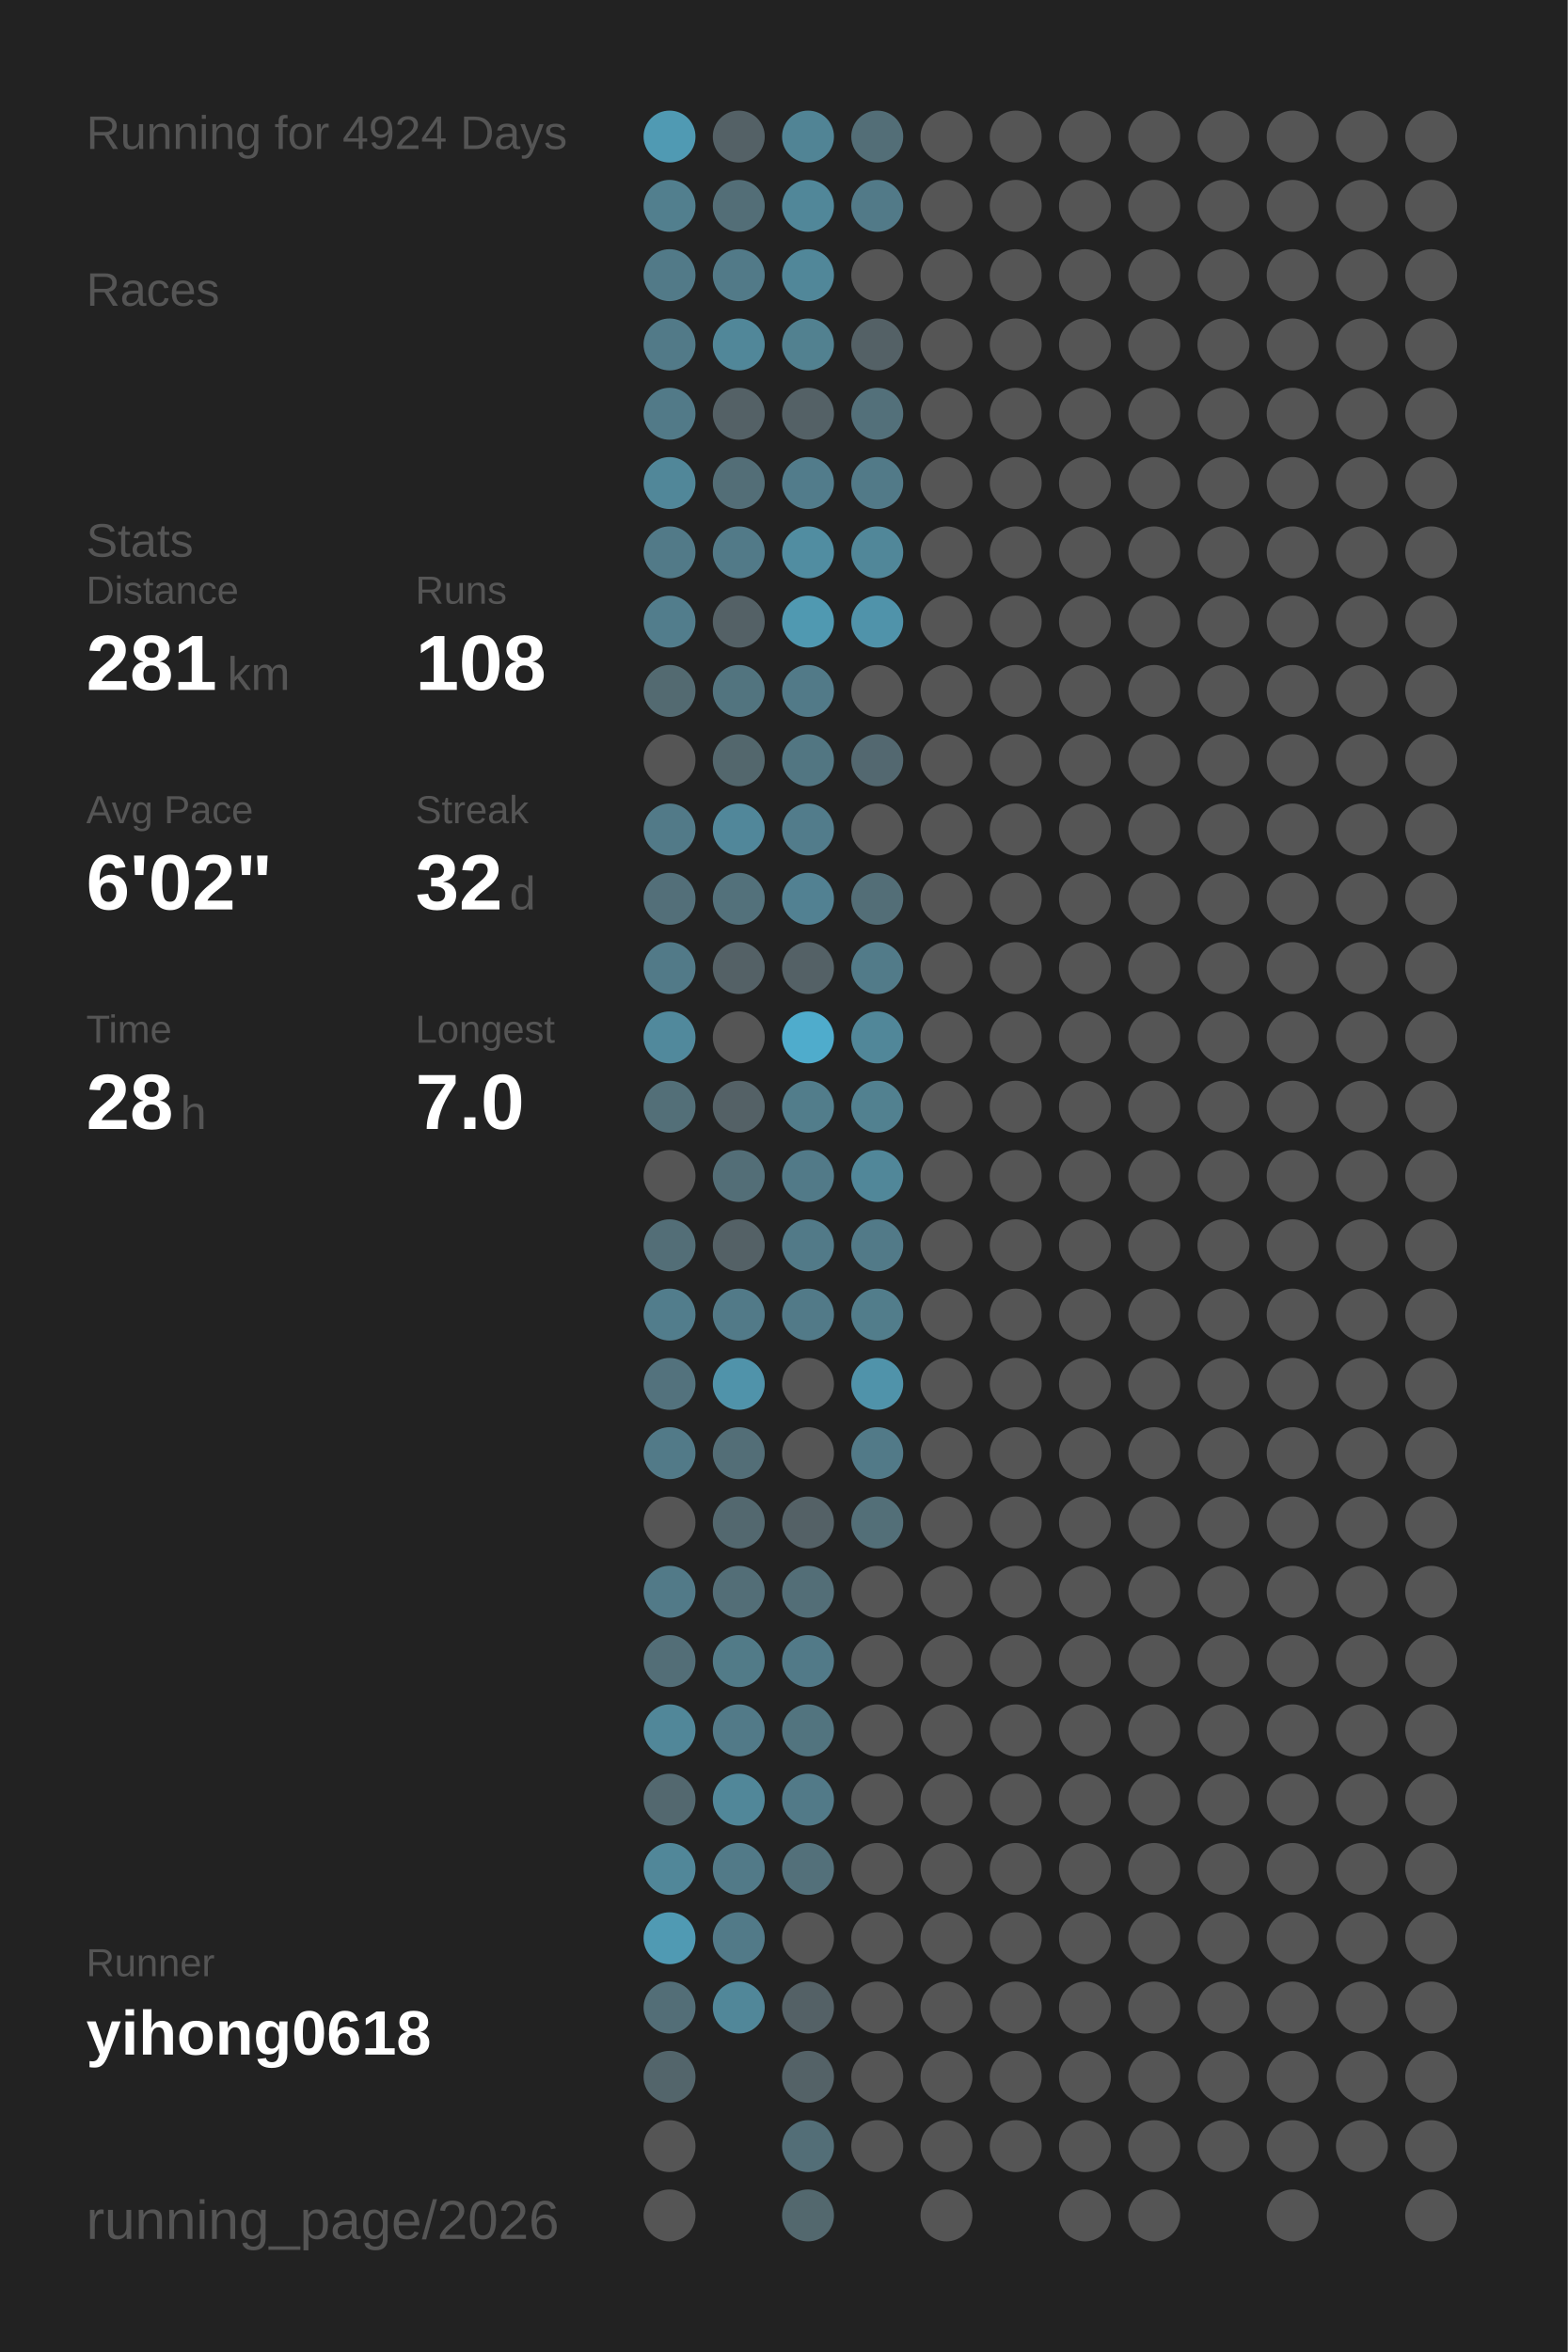
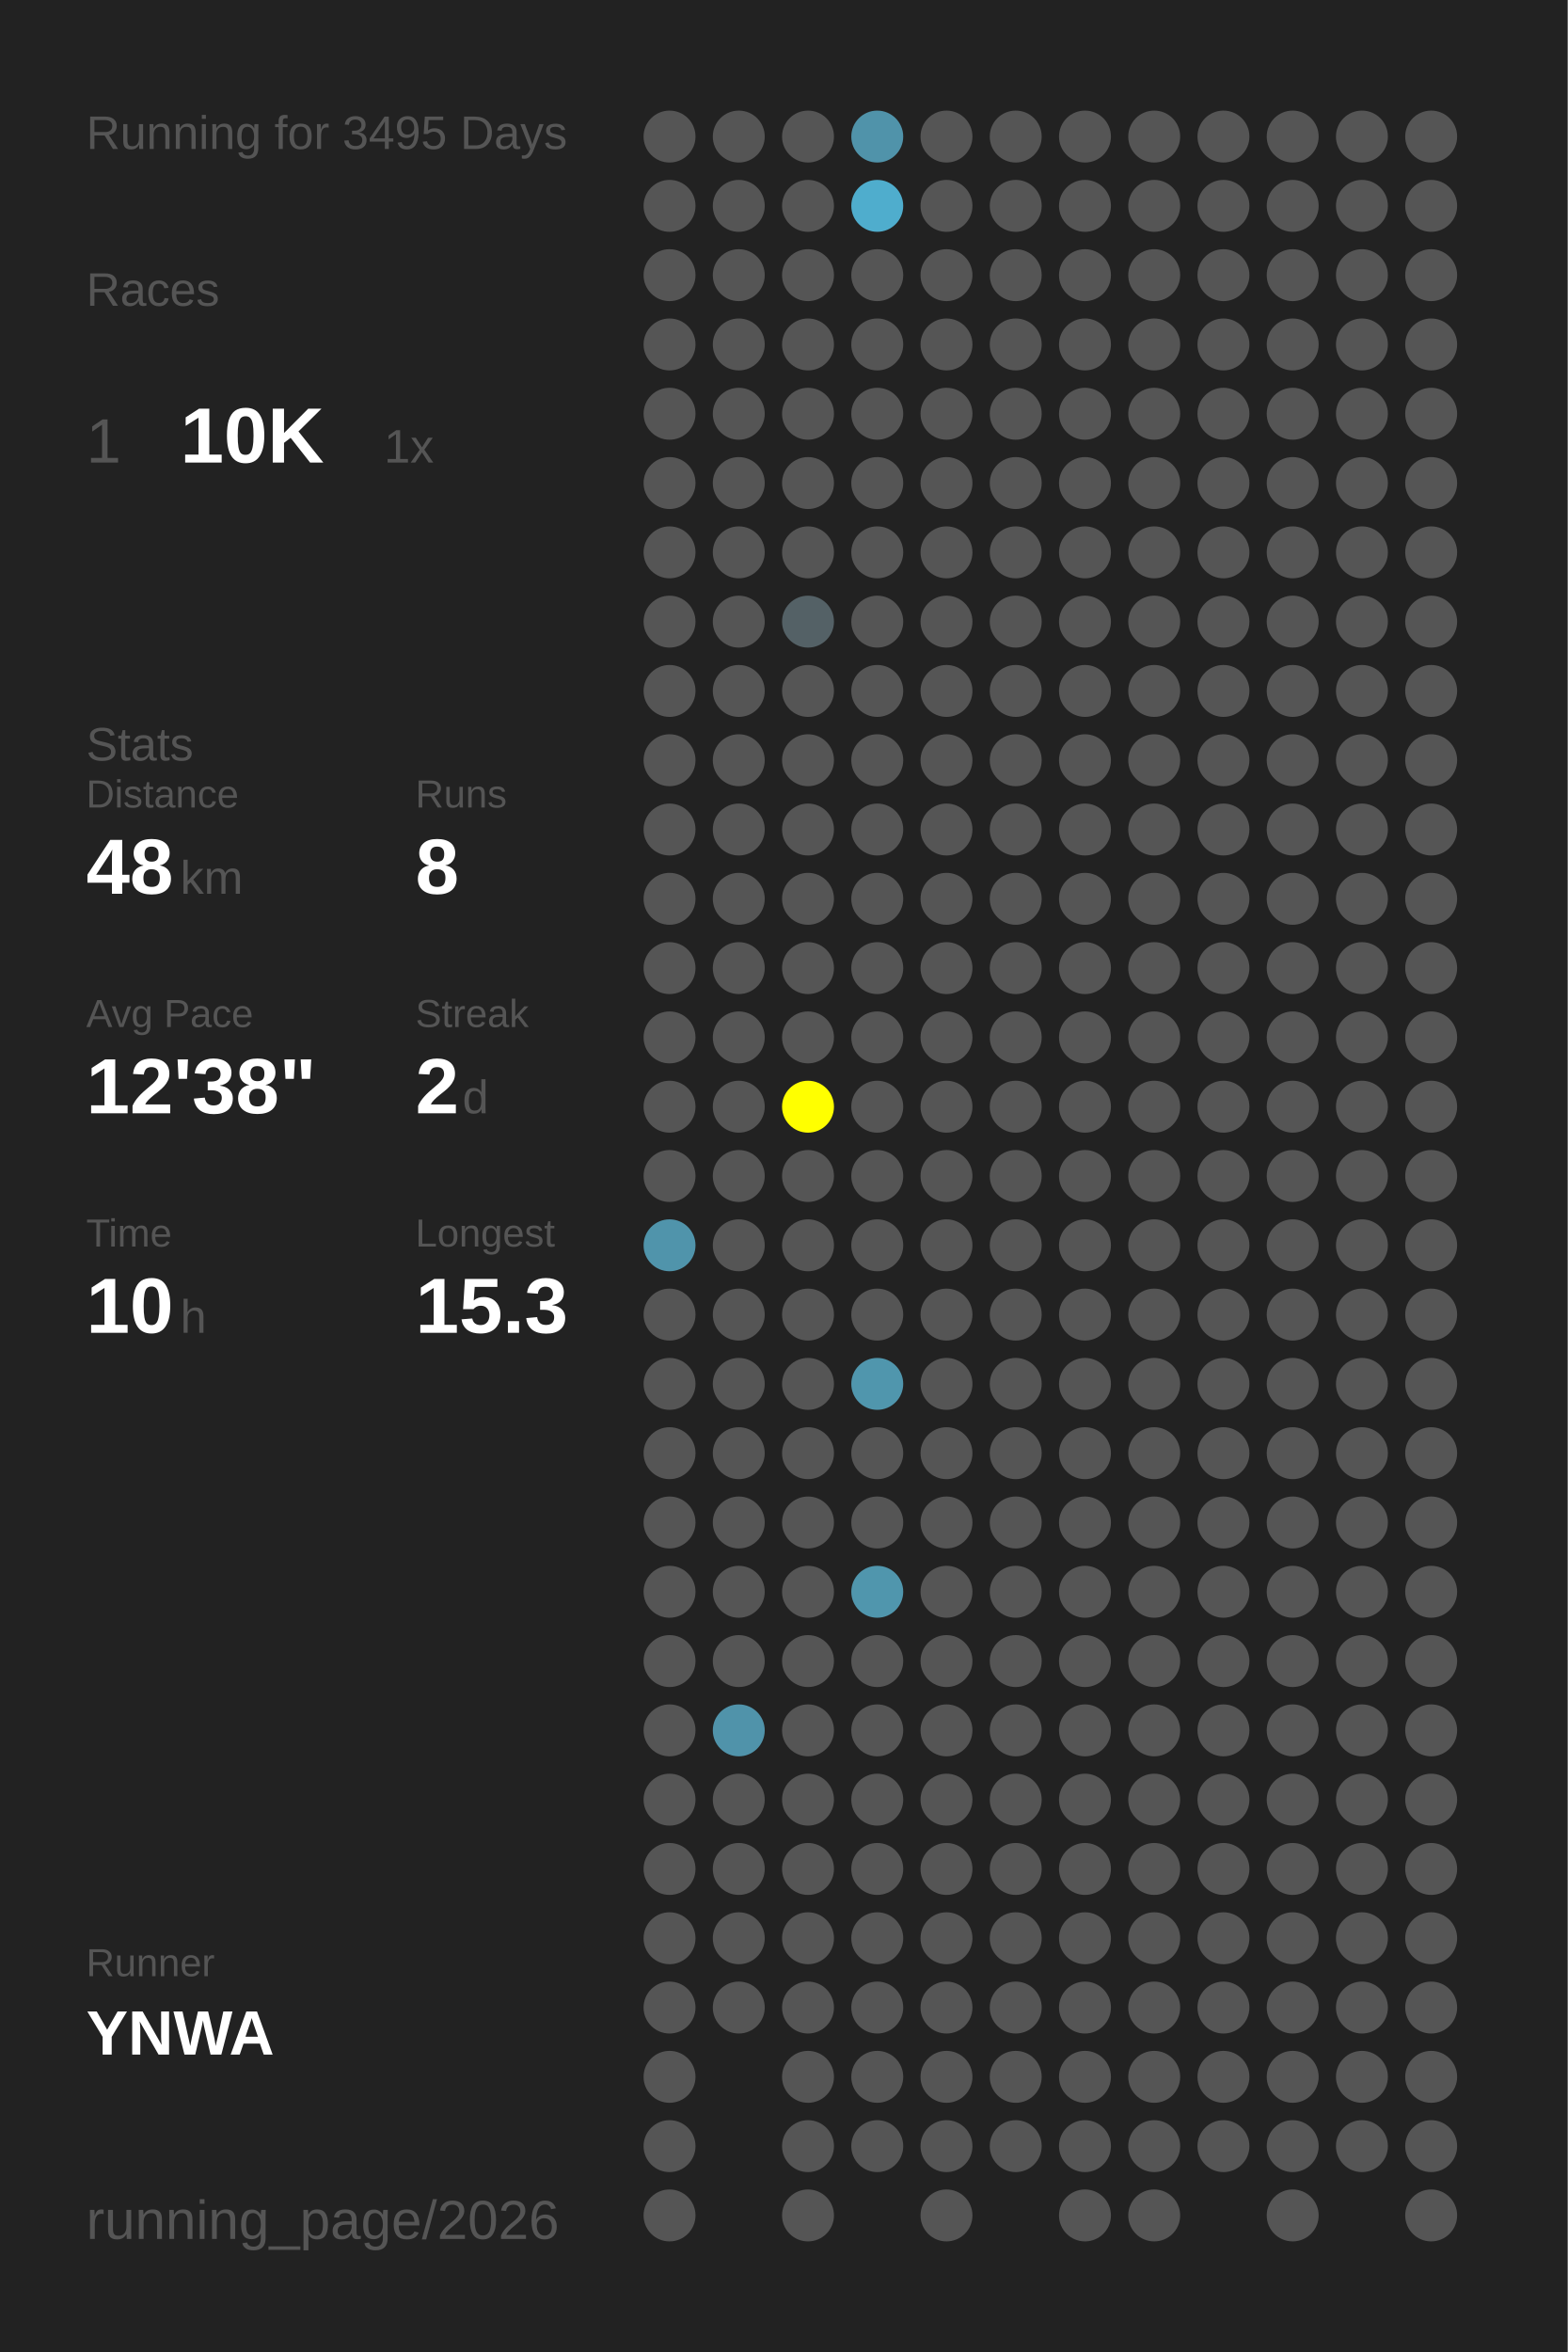
<svg xmlns="http://www.w3.org/2000/svg" baseProfile="full" height="300mm" version="1.1" viewBox="0,0,200,300" width="200mm">
  <defs />
  <rect fill="#222222" height="300" width="200" x="0" y="0" />
-   <text fill="#555555" style="font-size:6px; font-family:Arial;" x="11" y="19">Running for 4924 Days</text>
+   <text fill="#555555" style="font-size:6px; font-family:Arial;" x="11" y="19">Running for 3495 Days</text>
  <text fill="#555555" style="font-size:6px; font-family:Arial;" x="11" y="39">Races</text>
-   <text fill="#555555" style="font-size:6px; font-family:Arial;" x="11" y="71">Stats</text>
-   <text fill="#555555" style="font-size:5px; font-family:Arial;" x="11" y="77">Distance</text>
-   <text fill="#FFFFFF" style="font-size:10px; font-family:Arial; font-weight:bold;" x="11" y="88">281</text>
-   <text fill="#555555" style="font-size:6px; font-family:Arial;" x="29" y="88">km</text>
-   <text fill="#555555" style="font-size:5px; font-family:Arial;" x="53" y="77">Runs</text>
-   <text fill="#FFFFFF" style="font-size:10px; font-family:Arial; font-weight:bold;" x="53" y="88">108</text>
-   <text fill="#555555" style="font-size:5px; font-family:Arial;" x="11" y="105">Avg Pace</text>
-   <text fill="#FFFFFF" style="font-size:10px; font-family:Arial; font-weight:bold;" x="11" y="116">6'02"</text>
-   <text fill="#555555" style="font-size:5px; font-family:Arial;" x="53" y="105">Streak</text>
-   <text fill="#FFFFFF" style="font-size:10px; font-family:Arial; font-weight:bold;" x="53" y="116">32</text>
-   <text fill="#555555" style="font-size:6px; font-family:Arial;" x="65" y="116">d</text>
-   <text fill="#555555" style="font-size:5px; font-family:Arial;" x="11" y="133">Time</text>
-   <text fill="#FFFFFF" style="font-size:10px; font-family:Arial; font-weight:bold;" x="11" y="144">28</text>
-   <text fill="#555555" style="font-size:6px; font-family:Arial;" x="23" y="144">h</text>
-   <text fill="#555555" style="font-size:5px; font-family:Arial;" x="53" y="133">Longest</text>
-   <text fill="#FFFFFF" style="font-size:10px; font-family:Arial; font-weight:bold;" x="53" y="144">7.0</text>
+   <text fill="#555555" style="font-size:8px; font-family:Arial;" x="11" y="59">1</text>
+   <text fill="#FFFFFF" style="font-size:10px; font-family:Arial; font-weight:bold;" x="23" y="59">10K</text>
+   <text fill="#555555" style="font-size:6px; font-family:Arial;" x="49" y="59">1x</text>
+   <text fill="#555555" style="font-size:6px; font-family:Arial;" x="11" y="97">Stats</text>
+   <text fill="#555555" style="font-size:5px; font-family:Arial;" x="11" y="103">Distance</text>
+   <text fill="#FFFFFF" style="font-size:10px; font-family:Arial; font-weight:bold;" x="11" y="114">48</text>
+   <text fill="#555555" style="font-size:6px; font-family:Arial;" x="23" y="114">km</text>
+   <text fill="#555555" style="font-size:5px; font-family:Arial;" x="53" y="103">Runs</text>
+   <text fill="#FFFFFF" style="font-size:10px; font-family:Arial; font-weight:bold;" x="53" y="114">8</text>
+   <text fill="#555555" style="font-size:5px; font-family:Arial;" x="11" y="131">Avg Pace</text>
+   <text fill="#FFFFFF" style="font-size:10px; font-family:Arial; font-weight:bold;" x="11" y="142">12'38"</text>
+   <text fill="#555555" style="font-size:5px; font-family:Arial;" x="53" y="131">Streak</text>
+   <text fill="#FFFFFF" style="font-size:10px; font-family:Arial; font-weight:bold;" x="53" y="142">2</text>
+   <text fill="#555555" style="font-size:6px; font-family:Arial;" x="59" y="142">d</text>
+   <text fill="#555555" style="font-size:5px; font-family:Arial;" x="11" y="159">Time</text>
+   <text fill="#FFFFFF" style="font-size:10px; font-family:Arial; font-weight:bold;" x="11" y="170">10</text>
+   <text fill="#555555" style="font-size:6px; font-family:Arial;" x="23" y="170">h</text>
+   <text fill="#555555" style="font-size:5px; font-family:Arial;" x="53" y="159">Longest</text>
+   <text fill="#FFFFFF" style="font-size:10px; font-family:Arial; font-weight:bold;" x="53" y="170">15.3</text>
  <text fill="#555555" style="font-size:5px; font-family:Arial;" x="11" y="252.065">Runner</text>
-   <text fill="#FFFFFF" style="font-size:8px; font-family:Arial; font-weight:bold;" x="11" y="262.065">yihong0618</text>
+   <text fill="#FFFFFF" style="font-size:8px; font-family:Arial; font-weight:bold;" x="11" y="262.065">YNWA</text>
  <text fill="#555555" style="font-size:7px; font-family:Arial;" x="11" y="285.581">running_page/2026</text>
-   <circle cx="85.417" cy="17.419" fill="#509ab3" r="3.312" />
-   <circle cx="85.417" cy="26.258" fill="#527f8e" r="3.312" />
-   <circle cx="85.417" cy="35.097" fill="#527a88" r="3.312" />
-   <circle cx="85.417" cy="43.935" fill="#527a88" r="3.312" />
-   <circle cx="85.417" cy="52.774" fill="#527a88" r="3.312" />
-   <circle cx="85.417" cy="61.613" fill="#518799" r="3.312" />
-   <circle cx="85.417" cy="70.452" fill="#527a88" r="3.312" />
-   <circle cx="85.417" cy="79.29" fill="#527d8c" r="3.312" />
-   <circle cx="85.417" cy="88.129" fill="#536a71" r="3.312" />
+   <circle cx="85.417" cy="17.419" fill="#555555" r="3.312" />
+   <circle cx="85.417" cy="26.258" fill="#555555" r="3.312" />
+   <circle cx="85.417" cy="35.097" fill="#555555" r="3.312" />
+   <circle cx="85.417" cy="43.935" fill="#555555" r="3.312" />
+   <circle cx="85.417" cy="52.774" fill="#555555" r="3.312" />
+   <circle cx="85.417" cy="61.613" fill="#555555" r="3.312" />
+   <circle cx="85.417" cy="70.452" fill="#555555" r="3.312" />
+   <circle cx="85.417" cy="79.29" fill="#555555" r="3.312" />
+   <circle cx="85.417" cy="88.129" fill="#555555" r="3.312" />
  <circle cx="85.417" cy="96.968" fill="#555555" r="3.312" />
-   <circle cx="85.417" cy="105.806" fill="#527a88" r="3.312" />
-   <circle cx="85.417" cy="114.645" fill="#536f79" r="3.312" />
-   <circle cx="85.417" cy="123.484" fill="#527a88" r="3.312" />
-   <circle cx="85.417" cy="132.323" fill="#51899c" r="3.312" />
-   <circle cx="85.417" cy="141.161" fill="#536f78" r="3.312" />
+   <circle cx="85.417" cy="105.806" fill="#555555" r="3.312" />
+   <circle cx="85.417" cy="114.645" fill="#555555" r="3.312" />
+   <circle cx="85.417" cy="123.484" fill="#555555" r="3.312" />
+   <circle cx="85.417" cy="132.323" fill="#555555" r="3.312" />
+   <circle cx="85.417" cy="141.161" fill="#555555" r="3.312" />
  <circle cx="85.417" cy="150" fill="#555555" r="3.312" />
-   <circle cx="85.417" cy="158.839" fill="#536e77" r="3.312" />
-   <circle cx="85.417" cy="167.677" fill="#527d8c" r="3.312" />
-   <circle cx="85.417" cy="176.516" fill="#53727d" r="3.312" />
-   <circle cx="85.417" cy="185.355" fill="#527a88" r="3.312" />
+   <circle cx="85.417" cy="158.839" fill="#5094ab" r="3.312" />
+   <circle cx="85.417" cy="167.677" fill="#555555" r="3.312" />
+   <circle cx="85.417" cy="176.516" fill="#555555" r="3.312" />
+   <circle cx="85.417" cy="185.355" fill="#555555" r="3.312" />
  <circle cx="85.417" cy="194.194" fill="#555555" r="3.312" />
-   <circle cx="85.417" cy="203.032" fill="#527a88" r="3.312" />
-   <circle cx="85.417" cy="211.871" fill="#536e77" r="3.312" />
-   <circle cx="85.417" cy="220.71" fill="#518799" r="3.312" />
-   <circle cx="85.417" cy="229.548" fill="#53686f" r="3.312" />
-   <circle cx="85.417" cy="238.387" fill="#518799" r="3.312" />
-   <circle cx="85.417" cy="247.226" fill="#509ab3" r="3.312" />
-   <circle cx="85.417" cy="256.065" fill="#536e77" r="3.312" />
-   <circle cx="85.417" cy="264.903" fill="#53656b" r="3.312" />
+   <circle cx="85.417" cy="203.032" fill="#555555" r="3.312" />
+   <circle cx="85.417" cy="211.871" fill="#555555" r="3.312" />
+   <circle cx="85.417" cy="220.71" fill="#555555" r="3.312" />
+   <circle cx="85.417" cy="229.548" fill="#555555" r="3.312" />
+   <circle cx="85.417" cy="238.387" fill="#555555" r="3.312" />
+   <circle cx="85.417" cy="247.226" fill="#555555" r="3.312" />
+   <circle cx="85.417" cy="256.065" fill="#555555" r="3.312" />
+   <circle cx="85.417" cy="264.903" fill="#555555" r="3.312" />
  <circle cx="85.417" cy="273.742" fill="#555555" r="3.312" />
  <circle cx="85.417" cy="282.581" fill="#555555" r="3.312" />
-   <circle cx="94.25" cy="17.419" fill="#546166" r="3.312" />
-   <circle cx="94.25" cy="26.258" fill="#536e77" r="3.312" />
-   <circle cx="94.25" cy="35.097" fill="#527a88" r="3.312" />
-   <circle cx="94.25" cy="43.935" fill="#518799" r="3.312" />
-   <circle cx="94.25" cy="52.774" fill="#546166" r="3.312" />
-   <circle cx="94.25" cy="61.613" fill="#536e77" r="3.312" />
-   <circle cx="94.25" cy="70.452" fill="#527a88" r="3.312" />
-   <circle cx="94.25" cy="79.29" fill="#546166" r="3.312" />
-   <circle cx="94.25" cy="88.129" fill="#52747f" r="3.312" />
-   <circle cx="94.25" cy="96.968" fill="#53676d" r="3.312" />
-   <circle cx="94.25" cy="105.806" fill="#51879a" r="3.312" />
-   <circle cx="94.25" cy="114.645" fill="#53717b" r="3.312" />
-   <circle cx="94.25" cy="123.484" fill="#546166" r="3.312" />
+   <circle cx="94.25" cy="17.419" fill="#555555" r="3.312" />
+   <circle cx="94.25" cy="26.258" fill="#555555" r="3.312" />
+   <circle cx="94.25" cy="35.097" fill="#555555" r="3.312" />
+   <circle cx="94.25" cy="43.935" fill="#555555" r="3.312" />
+   <circle cx="94.25" cy="52.774" fill="#555555" r="3.312" />
+   <circle cx="94.25" cy="61.613" fill="#555555" r="3.312" />
+   <circle cx="94.25" cy="70.452" fill="#555555" r="3.312" />
+   <circle cx="94.25" cy="79.29" fill="#555555" r="3.312" />
+   <circle cx="94.25" cy="88.129" fill="#555555" r="3.312" />
+   <circle cx="94.25" cy="96.968" fill="#555555" r="3.312" />
+   <circle cx="94.25" cy="105.806" fill="#555555" r="3.312" />
+   <circle cx="94.25" cy="114.645" fill="#555555" r="3.312" />
+   <circle cx="94.25" cy="123.484" fill="#555555" r="3.312" />
  <circle cx="94.25" cy="132.323" fill="#555555" r="3.312" />
-   <circle cx="94.25" cy="141.161" fill="#546166" r="3.312" />
-   <circle cx="94.25" cy="150" fill="#536e77" r="3.312" />
-   <circle cx="94.25" cy="158.839" fill="#546166" r="3.312" />
-   <circle cx="94.25" cy="167.677" fill="#527a88" r="3.312" />
-   <circle cx="94.25" cy="176.516" fill="#5093aa" r="3.312" />
-   <circle cx="94.25" cy="185.355" fill="#536e77" r="3.312" />
-   <circle cx="94.25" cy="194.194" fill="#53686f" r="3.312" />
-   <circle cx="94.25" cy="203.032" fill="#536e77" r="3.312" />
-   <circle cx="94.25" cy="211.871" fill="#527b88" r="3.312" />
-   <circle cx="94.25" cy="220.71" fill="#527a88" r="3.312" />
-   <circle cx="94.25" cy="229.548" fill="#518799" r="3.312" />
-   <circle cx="94.25" cy="238.387" fill="#527a88" r="3.312" />
-   <circle cx="94.25" cy="247.226" fill="#527a88" r="3.312" />
-   <circle cx="94.25" cy="256.065" fill="#518799" r="3.312" />
-   <circle cx="103.083" cy="17.419" fill="#518495" r="3.312" />
-   <circle cx="103.083" cy="26.258" fill="#518799" r="3.312" />
-   <circle cx="103.083" cy="35.097" fill="#518799" r="3.312" />
-   <circle cx="103.083" cy="43.935" fill="#528190" r="3.312" />
-   <circle cx="103.083" cy="52.774" fill="#546166" r="3.312" />
-   <circle cx="103.083" cy="61.613" fill="#527c8b" r="3.312" />
-   <circle cx="103.083" cy="70.452" fill="#518da1" r="3.312" />
-   <circle cx="103.083" cy="79.29" fill="#5099b1" r="3.312" />
-   <circle cx="103.083" cy="88.129" fill="#527a88" r="3.312" />
-   <circle cx="103.083" cy="96.968" fill="#527682" r="3.312" />
-   <circle cx="103.083" cy="105.806" fill="#527c8b" r="3.312" />
-   <circle cx="103.083" cy="114.645" fill="#528192" r="3.312" />
-   <circle cx="103.083" cy="123.484" fill="#546166" r="3.312" />
-   <circle cx="103.083" cy="132.323" fill="#4faccc" r="3.312" />
-   <circle cx="103.083" cy="141.161" fill="#527d8b" r="3.312" />
-   <circle cx="103.083" cy="150" fill="#527a88" r="3.312" />
-   <circle cx="103.083" cy="158.839" fill="#527a88" r="3.312" />
-   <circle cx="103.083" cy="167.677" fill="#527a88" r="3.312" />
+   <circle cx="94.25" cy="141.161" fill="#555555" r="3.312" />
+   <circle cx="94.25" cy="150" fill="#555555" r="3.312" />
+   <circle cx="94.25" cy="158.839" fill="#555555" r="3.312" />
+   <circle cx="94.25" cy="167.677" fill="#555555" r="3.312" />
+   <circle cx="94.25" cy="176.516" fill="#555555" r="3.312" />
+   <circle cx="94.25" cy="185.355" fill="#555555" r="3.312" />
+   <circle cx="94.25" cy="194.194" fill="#555555" r="3.312" />
+   <circle cx="94.25" cy="203.032" fill="#555555" r="3.312" />
+   <circle cx="94.25" cy="211.871" fill="#555555" r="3.312" />
+   <circle cx="94.25" cy="220.71" fill="#5093aa" r="3.312" />
+   <circle cx="94.25" cy="229.548" fill="#555555" r="3.312" />
+   <circle cx="94.25" cy="238.387" fill="#555555" r="3.312" />
+   <circle cx="94.25" cy="247.226" fill="#555555" r="3.312" />
+   <circle cx="94.25" cy="256.065" fill="#555555" r="3.312" />
+   <circle cx="103.083" cy="17.419" fill="#555555" r="3.312" />
+   <circle cx="103.083" cy="26.258" fill="#555555" r="3.312" />
+   <circle cx="103.083" cy="35.097" fill="#555555" r="3.312" />
+   <circle cx="103.083" cy="43.935" fill="#555555" r="3.312" />
+   <circle cx="103.083" cy="52.774" fill="#555555" r="3.312" />
+   <circle cx="103.083" cy="61.613" fill="#555555" r="3.312" />
+   <circle cx="103.083" cy="70.452" fill="#555555" r="3.312" />
+   <circle cx="103.083" cy="79.29" fill="#546166" r="3.312" />
+   <circle cx="103.083" cy="88.129" fill="#555555" r="3.312" />
+   <circle cx="103.083" cy="96.968" fill="#555555" r="3.312" />
+   <circle cx="103.083" cy="105.806" fill="#555555" r="3.312" />
+   <circle cx="103.083" cy="114.645" fill="#555555" r="3.312" />
+   <circle cx="103.083" cy="123.484" fill="#555555" r="3.312" />
+   <circle cx="103.083" cy="132.323" fill="#555555" r="3.312" />
+   <circle cx="103.083" cy="141.161" fill="#FFFF00" r="3.312" />
+   <circle cx="103.083" cy="150" fill="#555555" r="3.312" />
+   <circle cx="103.083" cy="158.839" fill="#555555" r="3.312" />
+   <circle cx="103.083" cy="167.677" fill="#555555" r="3.312" />
  <circle cx="103.083" cy="176.516" fill="#555555" r="3.312" />
  <circle cx="103.083" cy="185.355" fill="#555555" r="3.312" />
-   <circle cx="103.083" cy="194.194" fill="#546166" r="3.312" />
-   <circle cx="103.083" cy="203.032" fill="#536e77" r="3.312" />
-   <circle cx="103.083" cy="211.871" fill="#527a88" r="3.312" />
-   <circle cx="103.083" cy="220.71" fill="#52747f" r="3.312" />
-   <circle cx="103.083" cy="229.548" fill="#527a88" r="3.312" />
-   <circle cx="103.083" cy="238.387" fill="#53707a" r="3.312" />
+   <circle cx="103.083" cy="194.194" fill="#555555" r="3.312" />
+   <circle cx="103.083" cy="203.032" fill="#555555" r="3.312" />
+   <circle cx="103.083" cy="211.871" fill="#555555" r="3.312" />
+   <circle cx="103.083" cy="220.71" fill="#555555" r="3.312" />
+   <circle cx="103.083" cy="229.548" fill="#555555" r="3.312" />
+   <circle cx="103.083" cy="238.387" fill="#555555" r="3.312" />
  <circle cx="103.083" cy="247.226" fill="#555555" r="3.312" />
-   <circle cx="103.083" cy="256.065" fill="#546166" r="3.312" />
-   <circle cx="103.083" cy="264.903" fill="#546267" r="3.312" />
-   <circle cx="103.083" cy="273.742" fill="#536e77" r="3.312" />
-   <circle cx="103.083" cy="282.581" fill="#53686e" r="3.312" />
-   <circle cx="111.917" cy="17.419" fill="#536e77" r="3.312" />
-   <circle cx="111.917" cy="26.258" fill="#527a88" r="3.312" />
+   <circle cx="103.083" cy="256.065" fill="#555555" r="3.312" />
+   <circle cx="103.083" cy="264.903" fill="#555555" r="3.312" />
+   <circle cx="103.083" cy="273.742" fill="#555555" r="3.312" />
+   <circle cx="103.083" cy="282.581" fill="#555555" r="3.312" />
+   <circle cx="111.917" cy="17.419" fill="#5093aa" r="3.312" />
+   <circle cx="111.917" cy="26.258" fill="#4fadcd" r="3.312" />
  <circle cx="111.917" cy="35.097" fill="#555555" r="3.312" />
-   <circle cx="111.917" cy="43.935" fill="#546166" r="3.312" />
-   <circle cx="111.917" cy="52.774" fill="#53707a" r="3.312" />
-   <circle cx="111.917" cy="61.613" fill="#527a88" r="3.312" />
-   <circle cx="111.917" cy="70.452" fill="#518799" r="3.312" />
-   <circle cx="111.917" cy="79.29" fill="#5093aa" r="3.312" />
+   <circle cx="111.917" cy="43.935" fill="#555555" r="3.312" />
+   <circle cx="111.917" cy="52.774" fill="#555555" r="3.312" />
+   <circle cx="111.917" cy="61.613" fill="#555555" r="3.312" />
+   <circle cx="111.917" cy="70.452" fill="#555555" r="3.312" />
+   <circle cx="111.917" cy="79.29" fill="#555555" r="3.312" />
  <circle cx="111.917" cy="88.129" fill="#555555" r="3.312" />
-   <circle cx="111.917" cy="96.968" fill="#536870" r="3.312" />
+   <circle cx="111.917" cy="96.968" fill="#555555" r="3.312" />
  <circle cx="111.917" cy="105.806" fill="#555555" r="3.312" />
-   <circle cx="111.917" cy="114.645" fill="#536e77" r="3.312" />
-   <circle cx="111.917" cy="123.484" fill="#527b89" r="3.312" />
-   <circle cx="111.917" cy="132.323" fill="#518799" r="3.312" />
-   <circle cx="111.917" cy="141.161" fill="#528190" r="3.312" />
-   <circle cx="111.917" cy="150" fill="#518799" r="3.312" />
-   <circle cx="111.917" cy="158.839" fill="#527a88" r="3.312" />
-   <circle cx="111.917" cy="167.677" fill="#527d8b" r="3.312" />
-   <circle cx="111.917" cy="176.516" fill="#5093aa" r="3.312" />
-   <circle cx="111.917" cy="185.355" fill="#527a88" r="3.312" />
-   <circle cx="111.917" cy="194.194" fill="#536f78" r="3.312" />
-   <circle cx="111.917" cy="203.032" fill="#555555" r="3.312" />
+   <circle cx="111.917" cy="114.645" fill="#555555" r="3.312" />
+   <circle cx="111.917" cy="123.484" fill="#555555" r="3.312" />
+   <circle cx="111.917" cy="132.323" fill="#555555" r="3.312" />
+   <circle cx="111.917" cy="141.161" fill="#555555" r="3.312" />
+   <circle cx="111.917" cy="150" fill="#555555" r="3.312" />
+   <circle cx="111.917" cy="158.839" fill="#555555" r="3.312" />
+   <circle cx="111.917" cy="167.677" fill="#555555" r="3.312" />
+   <circle cx="111.917" cy="176.516" fill="#5096ad" r="3.312" />
+   <circle cx="111.917" cy="185.355" fill="#555555" r="3.312" />
+   <circle cx="111.917" cy="194.194" fill="#555555" r="3.312" />
+   <circle cx="111.917" cy="203.032" fill="#5096ad" r="3.312" />
  <circle cx="111.917" cy="211.871" fill="#555555" r="3.312" />
  <circle cx="111.917" cy="220.71" fill="#555555" r="3.312" />
  <circle cx="111.917" cy="229.548" fill="#555555" r="3.312" />
  <circle cx="111.917" cy="238.387" fill="#555555" r="3.312" />
  <circle cx="111.917" cy="247.226" fill="#555555" r="3.312" />
  <circle cx="111.917" cy="256.065" fill="#555555" r="3.312" />
  <circle cx="111.917" cy="264.903" fill="#555555" r="3.312" />
  <circle cx="111.917" cy="273.742" fill="#555555" r="3.312" />
  <circle cx="120.75" cy="17.419" fill="#555555" r="3.312" />
  <circle cx="120.75" cy="26.258" fill="#555555" r="3.312" />
  <circle cx="120.75" cy="35.097" fill="#555555" r="3.312" />
  <circle cx="120.75" cy="43.935" fill="#555555" r="3.312" />
  <circle cx="120.75" cy="52.774" fill="#555555" r="3.312" />
  <circle cx="120.75" cy="61.613" fill="#555555" r="3.312" />
  <circle cx="120.75" cy="70.452" fill="#555555" r="3.312" />
  <circle cx="120.75" cy="79.29" fill="#555555" r="3.312" />
  <circle cx="120.75" cy="88.129" fill="#555555" r="3.312" />
  <circle cx="120.75" cy="96.968" fill="#555555" r="3.312" />
  <circle cx="120.75" cy="105.806" fill="#555555" r="3.312" />
  <circle cx="120.75" cy="114.645" fill="#555555" r="3.312" />
  <circle cx="120.75" cy="123.484" fill="#555555" r="3.312" />
  <circle cx="120.75" cy="132.323" fill="#555555" r="3.312" />
  <circle cx="120.75" cy="141.161" fill="#555555" r="3.312" />
  <circle cx="120.75" cy="150" fill="#555555" r="3.312" />
  <circle cx="120.75" cy="158.839" fill="#555555" r="3.312" />
  <circle cx="120.75" cy="167.677" fill="#555555" r="3.312" />
  <circle cx="120.75" cy="176.516" fill="#555555" r="3.312" />
  <circle cx="120.75" cy="185.355" fill="#555555" r="3.312" />
  <circle cx="120.75" cy="194.194" fill="#555555" r="3.312" />
  <circle cx="120.75" cy="203.032" fill="#555555" r="3.312" />
  <circle cx="120.75" cy="211.871" fill="#555555" r="3.312" />
  <circle cx="120.75" cy="220.71" fill="#555555" r="3.312" />
  <circle cx="120.75" cy="229.548" fill="#555555" r="3.312" />
  <circle cx="120.75" cy="238.387" fill="#555555" r="3.312" />
  <circle cx="120.75" cy="247.226" fill="#555555" r="3.312" />
  <circle cx="120.75" cy="256.065" fill="#555555" r="3.312" />
  <circle cx="120.75" cy="264.903" fill="#555555" r="3.312" />
  <circle cx="120.75" cy="273.742" fill="#555555" r="3.312" />
  <circle cx="120.75" cy="282.581" fill="#555555" r="3.312" />
  <circle cx="129.583" cy="17.419" fill="#555555" r="3.312" />
  <circle cx="129.583" cy="26.258" fill="#555555" r="3.312" />
  <circle cx="129.583" cy="35.097" fill="#555555" r="3.312" />
  <circle cx="129.583" cy="43.935" fill="#555555" r="3.312" />
  <circle cx="129.583" cy="52.774" fill="#555555" r="3.312" />
  <circle cx="129.583" cy="61.613" fill="#555555" r="3.312" />
  <circle cx="129.583" cy="70.452" fill="#555555" r="3.312" />
  <circle cx="129.583" cy="79.29" fill="#555555" r="3.312" />
  <circle cx="129.583" cy="88.129" fill="#555555" r="3.312" />
  <circle cx="129.583" cy="96.968" fill="#555555" r="3.312" />
  <circle cx="129.583" cy="105.806" fill="#555555" r="3.312" />
  <circle cx="129.583" cy="114.645" fill="#555555" r="3.312" />
  <circle cx="129.583" cy="123.484" fill="#555555" r="3.312" />
  <circle cx="129.583" cy="132.323" fill="#555555" r="3.312" />
  <circle cx="129.583" cy="141.161" fill="#555555" r="3.312" />
  <circle cx="129.583" cy="150" fill="#555555" r="3.312" />
  <circle cx="129.583" cy="158.839" fill="#555555" r="3.312" />
  <circle cx="129.583" cy="167.677" fill="#555555" r="3.312" />
  <circle cx="129.583" cy="176.516" fill="#555555" r="3.312" />
  <circle cx="129.583" cy="185.355" fill="#555555" r="3.312" />
  <circle cx="129.583" cy="194.194" fill="#555555" r="3.312" />
  <circle cx="129.583" cy="203.032" fill="#555555" r="3.312" />
  <circle cx="129.583" cy="211.871" fill="#555555" r="3.312" />
  <circle cx="129.583" cy="220.71" fill="#555555" r="3.312" />
  <circle cx="129.583" cy="229.548" fill="#555555" r="3.312" />
  <circle cx="129.583" cy="238.387" fill="#555555" r="3.312" />
  <circle cx="129.583" cy="247.226" fill="#555555" r="3.312" />
  <circle cx="129.583" cy="256.065" fill="#555555" r="3.312" />
  <circle cx="129.583" cy="264.903" fill="#555555" r="3.312" />
  <circle cx="129.583" cy="273.742" fill="#555555" r="3.312" />
  <circle cx="138.417" cy="17.419" fill="#555555" r="3.312" />
  <circle cx="138.417" cy="26.258" fill="#555555" r="3.312" />
  <circle cx="138.417" cy="35.097" fill="#555555" r="3.312" />
  <circle cx="138.417" cy="43.935" fill="#555555" r="3.312" />
  <circle cx="138.417" cy="52.774" fill="#555555" r="3.312" />
  <circle cx="138.417" cy="61.613" fill="#555555" r="3.312" />
  <circle cx="138.417" cy="70.452" fill="#555555" r="3.312" />
  <circle cx="138.417" cy="79.29" fill="#555555" r="3.312" />
  <circle cx="138.417" cy="88.129" fill="#555555" r="3.312" />
  <circle cx="138.417" cy="96.968" fill="#555555" r="3.312" />
  <circle cx="138.417" cy="105.806" fill="#555555" r="3.312" />
  <circle cx="138.417" cy="114.645" fill="#555555" r="3.312" />
  <circle cx="138.417" cy="123.484" fill="#555555" r="3.312" />
  <circle cx="138.417" cy="132.323" fill="#555555" r="3.312" />
  <circle cx="138.417" cy="141.161" fill="#555555" r="3.312" />
  <circle cx="138.417" cy="150" fill="#555555" r="3.312" />
  <circle cx="138.417" cy="158.839" fill="#555555" r="3.312" />
  <circle cx="138.417" cy="167.677" fill="#555555" r="3.312" />
  <circle cx="138.417" cy="176.516" fill="#555555" r="3.312" />
  <circle cx="138.417" cy="185.355" fill="#555555" r="3.312" />
  <circle cx="138.417" cy="194.194" fill="#555555" r="3.312" />
  <circle cx="138.417" cy="203.032" fill="#555555" r="3.312" />
  <circle cx="138.417" cy="211.871" fill="#555555" r="3.312" />
  <circle cx="138.417" cy="220.71" fill="#555555" r="3.312" />
  <circle cx="138.417" cy="229.548" fill="#555555" r="3.312" />
  <circle cx="138.417" cy="238.387" fill="#555555" r="3.312" />
  <circle cx="138.417" cy="247.226" fill="#555555" r="3.312" />
  <circle cx="138.417" cy="256.065" fill="#555555" r="3.312" />
  <circle cx="138.417" cy="264.903" fill="#555555" r="3.312" />
  <circle cx="138.417" cy="273.742" fill="#555555" r="3.312" />
  <circle cx="138.417" cy="282.581" fill="#555555" r="3.312" />
  <circle cx="147.25" cy="17.419" fill="#555555" r="3.312" />
  <circle cx="147.25" cy="26.258" fill="#555555" r="3.312" />
  <circle cx="147.25" cy="35.097" fill="#555555" r="3.312" />
  <circle cx="147.25" cy="43.935" fill="#555555" r="3.312" />
  <circle cx="147.25" cy="52.774" fill="#555555" r="3.312" />
  <circle cx="147.25" cy="61.613" fill="#555555" r="3.312" />
  <circle cx="147.25" cy="70.452" fill="#555555" r="3.312" />
  <circle cx="147.25" cy="79.29" fill="#555555" r="3.312" />
  <circle cx="147.25" cy="88.129" fill="#555555" r="3.312" />
  <circle cx="147.25" cy="96.968" fill="#555555" r="3.312" />
  <circle cx="147.25" cy="105.806" fill="#555555" r="3.312" />
  <circle cx="147.25" cy="114.645" fill="#555555" r="3.312" />
  <circle cx="147.25" cy="123.484" fill="#555555" r="3.312" />
  <circle cx="147.25" cy="132.323" fill="#555555" r="3.312" />
  <circle cx="147.25" cy="141.161" fill="#555555" r="3.312" />
  <circle cx="147.25" cy="150" fill="#555555" r="3.312" />
  <circle cx="147.25" cy="158.839" fill="#555555" r="3.312" />
  <circle cx="147.25" cy="167.677" fill="#555555" r="3.312" />
  <circle cx="147.25" cy="176.516" fill="#555555" r="3.312" />
  <circle cx="147.25" cy="185.355" fill="#555555" r="3.312" />
  <circle cx="147.25" cy="194.194" fill="#555555" r="3.312" />
  <circle cx="147.25" cy="203.032" fill="#555555" r="3.312" />
  <circle cx="147.25" cy="211.871" fill="#555555" r="3.312" />
  <circle cx="147.25" cy="220.71" fill="#555555" r="3.312" />
  <circle cx="147.25" cy="229.548" fill="#555555" r="3.312" />
  <circle cx="147.25" cy="238.387" fill="#555555" r="3.312" />
  <circle cx="147.25" cy="247.226" fill="#555555" r="3.312" />
  <circle cx="147.25" cy="256.065" fill="#555555" r="3.312" />
  <circle cx="147.25" cy="264.903" fill="#555555" r="3.312" />
  <circle cx="147.25" cy="273.742" fill="#555555" r="3.312" />
  <circle cx="147.25" cy="282.581" fill="#555555" r="3.312" />
  <circle cx="156.083" cy="17.419" fill="#555555" r="3.312" />
  <circle cx="156.083" cy="26.258" fill="#555555" r="3.312" />
  <circle cx="156.083" cy="35.097" fill="#555555" r="3.312" />
  <circle cx="156.083" cy="43.935" fill="#555555" r="3.312" />
  <circle cx="156.083" cy="52.774" fill="#555555" r="3.312" />
  <circle cx="156.083" cy="61.613" fill="#555555" r="3.312" />
  <circle cx="156.083" cy="70.452" fill="#555555" r="3.312" />
  <circle cx="156.083" cy="79.29" fill="#555555" r="3.312" />
  <circle cx="156.083" cy="88.129" fill="#555555" r="3.312" />
  <circle cx="156.083" cy="96.968" fill="#555555" r="3.312" />
  <circle cx="156.083" cy="105.806" fill="#555555" r="3.312" />
  <circle cx="156.083" cy="114.645" fill="#555555" r="3.312" />
  <circle cx="156.083" cy="123.484" fill="#555555" r="3.312" />
  <circle cx="156.083" cy="132.323" fill="#555555" r="3.312" />
  <circle cx="156.083" cy="141.161" fill="#555555" r="3.312" />
  <circle cx="156.083" cy="150" fill="#555555" r="3.312" />
  <circle cx="156.083" cy="158.839" fill="#555555" r="3.312" />
  <circle cx="156.083" cy="167.677" fill="#555555" r="3.312" />
  <circle cx="156.083" cy="176.516" fill="#555555" r="3.312" />
  <circle cx="156.083" cy="185.355" fill="#555555" r="3.312" />
  <circle cx="156.083" cy="194.194" fill="#555555" r="3.312" />
  <circle cx="156.083" cy="203.032" fill="#555555" r="3.312" />
  <circle cx="156.083" cy="211.871" fill="#555555" r="3.312" />
  <circle cx="156.083" cy="220.71" fill="#555555" r="3.312" />
  <circle cx="156.083" cy="229.548" fill="#555555" r="3.312" />
  <circle cx="156.083" cy="238.387" fill="#555555" r="3.312" />
  <circle cx="156.083" cy="247.226" fill="#555555" r="3.312" />
  <circle cx="156.083" cy="256.065" fill="#555555" r="3.312" />
  <circle cx="156.083" cy="264.903" fill="#555555" r="3.312" />
  <circle cx="156.083" cy="273.742" fill="#555555" r="3.312" />
  <circle cx="164.917" cy="17.419" fill="#555555" r="3.312" />
  <circle cx="164.917" cy="26.258" fill="#555555" r="3.312" />
  <circle cx="164.917" cy="35.097" fill="#555555" r="3.312" />
  <circle cx="164.917" cy="43.935" fill="#555555" r="3.312" />
  <circle cx="164.917" cy="52.774" fill="#555555" r="3.312" />
  <circle cx="164.917" cy="61.613" fill="#555555" r="3.312" />
  <circle cx="164.917" cy="70.452" fill="#555555" r="3.312" />
  <circle cx="164.917" cy="79.29" fill="#555555" r="3.312" />
  <circle cx="164.917" cy="88.129" fill="#555555" r="3.312" />
  <circle cx="164.917" cy="96.968" fill="#555555" r="3.312" />
  <circle cx="164.917" cy="105.806" fill="#555555" r="3.312" />
  <circle cx="164.917" cy="114.645" fill="#555555" r="3.312" />
  <circle cx="164.917" cy="123.484" fill="#555555" r="3.312" />
  <circle cx="164.917" cy="132.323" fill="#555555" r="3.312" />
  <circle cx="164.917" cy="141.161" fill="#555555" r="3.312" />
  <circle cx="164.917" cy="150" fill="#555555" r="3.312" />
  <circle cx="164.917" cy="158.839" fill="#555555" r="3.312" />
  <circle cx="164.917" cy="167.677" fill="#555555" r="3.312" />
  <circle cx="164.917" cy="176.516" fill="#555555" r="3.312" />
  <circle cx="164.917" cy="185.355" fill="#555555" r="3.312" />
  <circle cx="164.917" cy="194.194" fill="#555555" r="3.312" />
  <circle cx="164.917" cy="203.032" fill="#555555" r="3.312" />
  <circle cx="164.917" cy="211.871" fill="#555555" r="3.312" />
  <circle cx="164.917" cy="220.71" fill="#555555" r="3.312" />
  <circle cx="164.917" cy="229.548" fill="#555555" r="3.312" />
  <circle cx="164.917" cy="238.387" fill="#555555" r="3.312" />
  <circle cx="164.917" cy="247.226" fill="#555555" r="3.312" />
  <circle cx="164.917" cy="256.065" fill="#555555" r="3.312" />
  <circle cx="164.917" cy="264.903" fill="#555555" r="3.312" />
  <circle cx="164.917" cy="273.742" fill="#555555" r="3.312" />
  <circle cx="164.917" cy="282.581" fill="#555555" r="3.312" />
  <circle cx="173.75" cy="17.419" fill="#555555" r="3.312" />
  <circle cx="173.75" cy="26.258" fill="#555555" r="3.312" />
  <circle cx="173.75" cy="35.097" fill="#555555" r="3.312" />
  <circle cx="173.75" cy="43.935" fill="#555555" r="3.312" />
  <circle cx="173.75" cy="52.774" fill="#555555" r="3.312" />
  <circle cx="173.75" cy="61.613" fill="#555555" r="3.312" />
  <circle cx="173.75" cy="70.452" fill="#555555" r="3.312" />
  <circle cx="173.75" cy="79.29" fill="#555555" r="3.312" />
  <circle cx="173.75" cy="88.129" fill="#555555" r="3.312" />
  <circle cx="173.75" cy="96.968" fill="#555555" r="3.312" />
  <circle cx="173.75" cy="105.806" fill="#555555" r="3.312" />
  <circle cx="173.75" cy="114.645" fill="#555555" r="3.312" />
  <circle cx="173.75" cy="123.484" fill="#555555" r="3.312" />
  <circle cx="173.75" cy="132.323" fill="#555555" r="3.312" />
  <circle cx="173.75" cy="141.161" fill="#555555" r="3.312" />
  <circle cx="173.75" cy="150" fill="#555555" r="3.312" />
  <circle cx="173.75" cy="158.839" fill="#555555" r="3.312" />
  <circle cx="173.75" cy="167.677" fill="#555555" r="3.312" />
  <circle cx="173.75" cy="176.516" fill="#555555" r="3.312" />
  <circle cx="173.75" cy="185.355" fill="#555555" r="3.312" />
  <circle cx="173.75" cy="194.194" fill="#555555" r="3.312" />
  <circle cx="173.75" cy="203.032" fill="#555555" r="3.312" />
  <circle cx="173.75" cy="211.871" fill="#555555" r="3.312" />
  <circle cx="173.75" cy="220.71" fill="#555555" r="3.312" />
  <circle cx="173.75" cy="229.548" fill="#555555" r="3.312" />
  <circle cx="173.75" cy="238.387" fill="#555555" r="3.312" />
  <circle cx="173.75" cy="247.226" fill="#555555" r="3.312" />
  <circle cx="173.75" cy="256.065" fill="#555555" r="3.312" />
  <circle cx="173.75" cy="264.903" fill="#555555" r="3.312" />
  <circle cx="173.75" cy="273.742" fill="#555555" r="3.312" />
  <circle cx="182.583" cy="17.419" fill="#555555" r="3.312" />
  <circle cx="182.583" cy="26.258" fill="#555555" r="3.312" />
  <circle cx="182.583" cy="35.097" fill="#555555" r="3.312" />
  <circle cx="182.583" cy="43.935" fill="#555555" r="3.312" />
  <circle cx="182.583" cy="52.774" fill="#555555" r="3.312" />
  <circle cx="182.583" cy="61.613" fill="#555555" r="3.312" />
  <circle cx="182.583" cy="70.452" fill="#555555" r="3.312" />
  <circle cx="182.583" cy="79.29" fill="#555555" r="3.312" />
  <circle cx="182.583" cy="88.129" fill="#555555" r="3.312" />
  <circle cx="182.583" cy="96.968" fill="#555555" r="3.312" />
  <circle cx="182.583" cy="105.806" fill="#555555" r="3.312" />
  <circle cx="182.583" cy="114.645" fill="#555555" r="3.312" />
  <circle cx="182.583" cy="123.484" fill="#555555" r="3.312" />
  <circle cx="182.583" cy="132.323" fill="#555555" r="3.312" />
  <circle cx="182.583" cy="141.161" fill="#555555" r="3.312" />
  <circle cx="182.583" cy="150" fill="#555555" r="3.312" />
  <circle cx="182.583" cy="158.839" fill="#555555" r="3.312" />
  <circle cx="182.583" cy="167.677" fill="#555555" r="3.312" />
  <circle cx="182.583" cy="176.516" fill="#555555" r="3.312" />
  <circle cx="182.583" cy="185.355" fill="#555555" r="3.312" />
  <circle cx="182.583" cy="194.194" fill="#555555" r="3.312" />
  <circle cx="182.583" cy="203.032" fill="#555555" r="3.312" />
  <circle cx="182.583" cy="211.871" fill="#555555" r="3.312" />
  <circle cx="182.583" cy="220.71" fill="#555555" r="3.312" />
  <circle cx="182.583" cy="229.548" fill="#555555" r="3.312" />
  <circle cx="182.583" cy="238.387" fill="#555555" r="3.312" />
  <circle cx="182.583" cy="247.226" fill="#555555" r="3.312" />
  <circle cx="182.583" cy="256.065" fill="#555555" r="3.312" />
  <circle cx="182.583" cy="264.903" fill="#555555" r="3.312" />
  <circle cx="182.583" cy="273.742" fill="#555555" r="3.312" />
  <circle cx="182.583" cy="282.581" fill="#555555" r="3.312" />
</svg>
